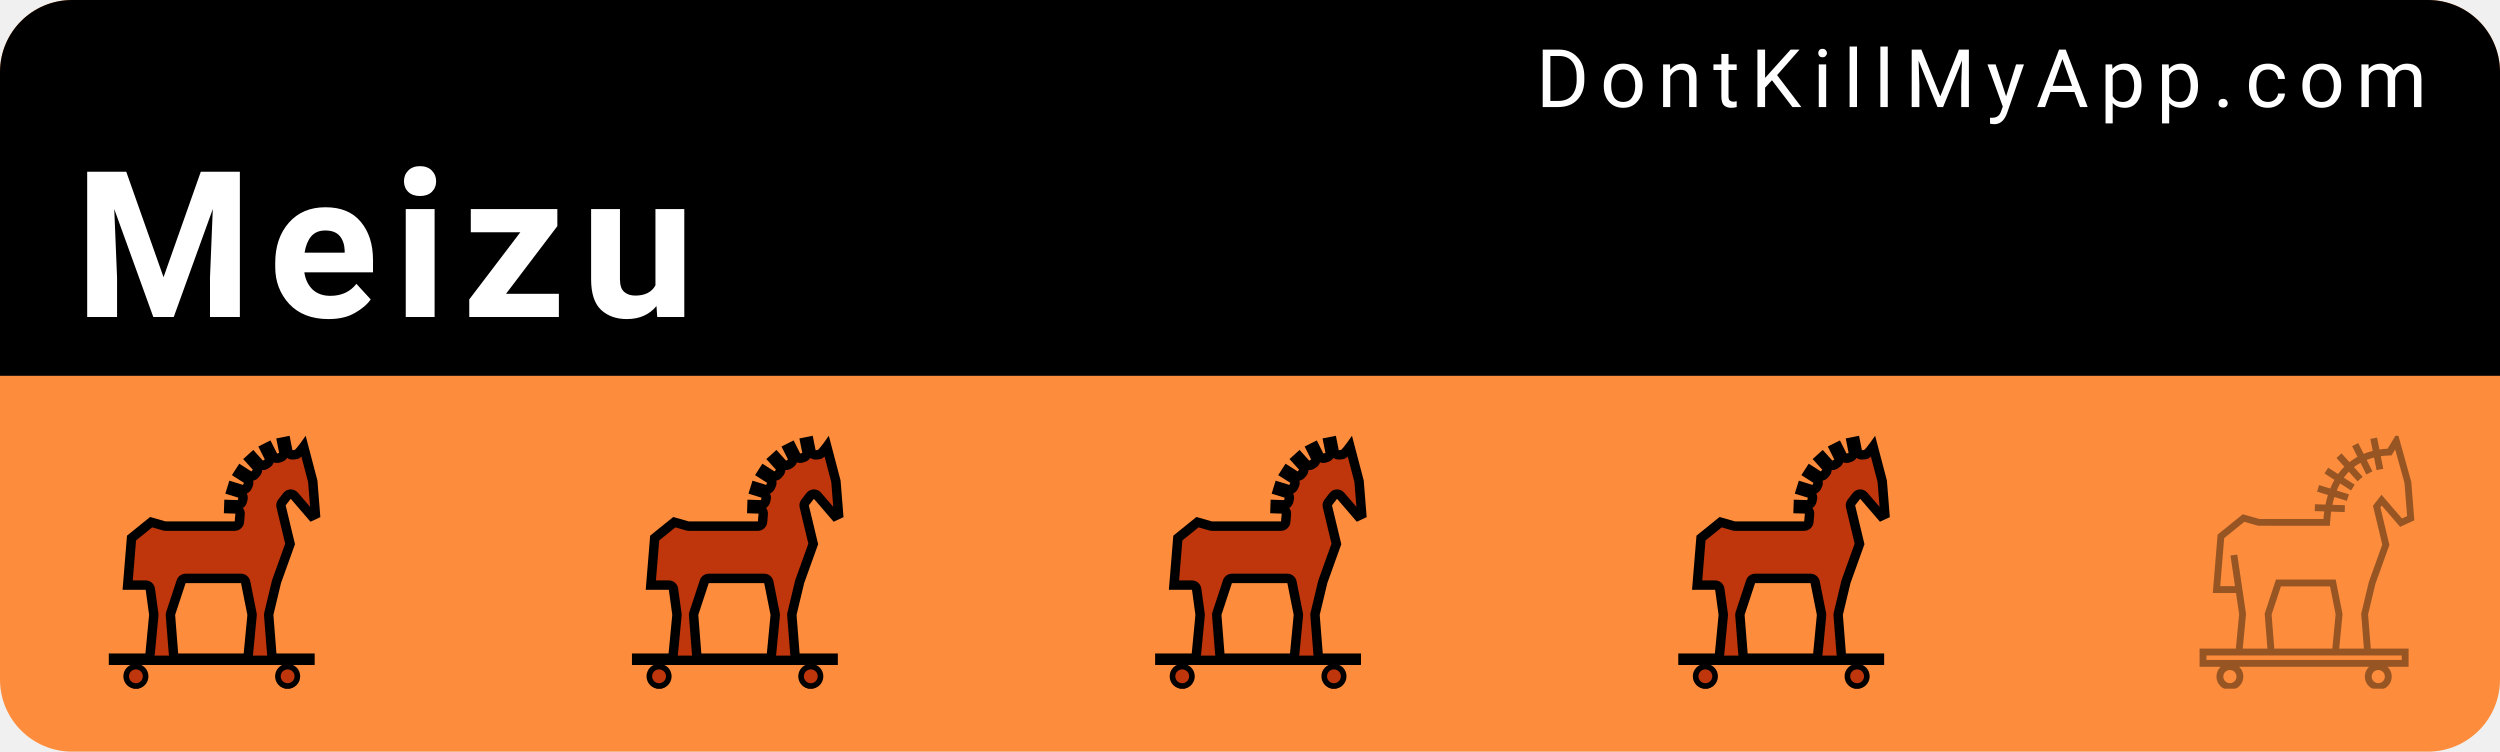
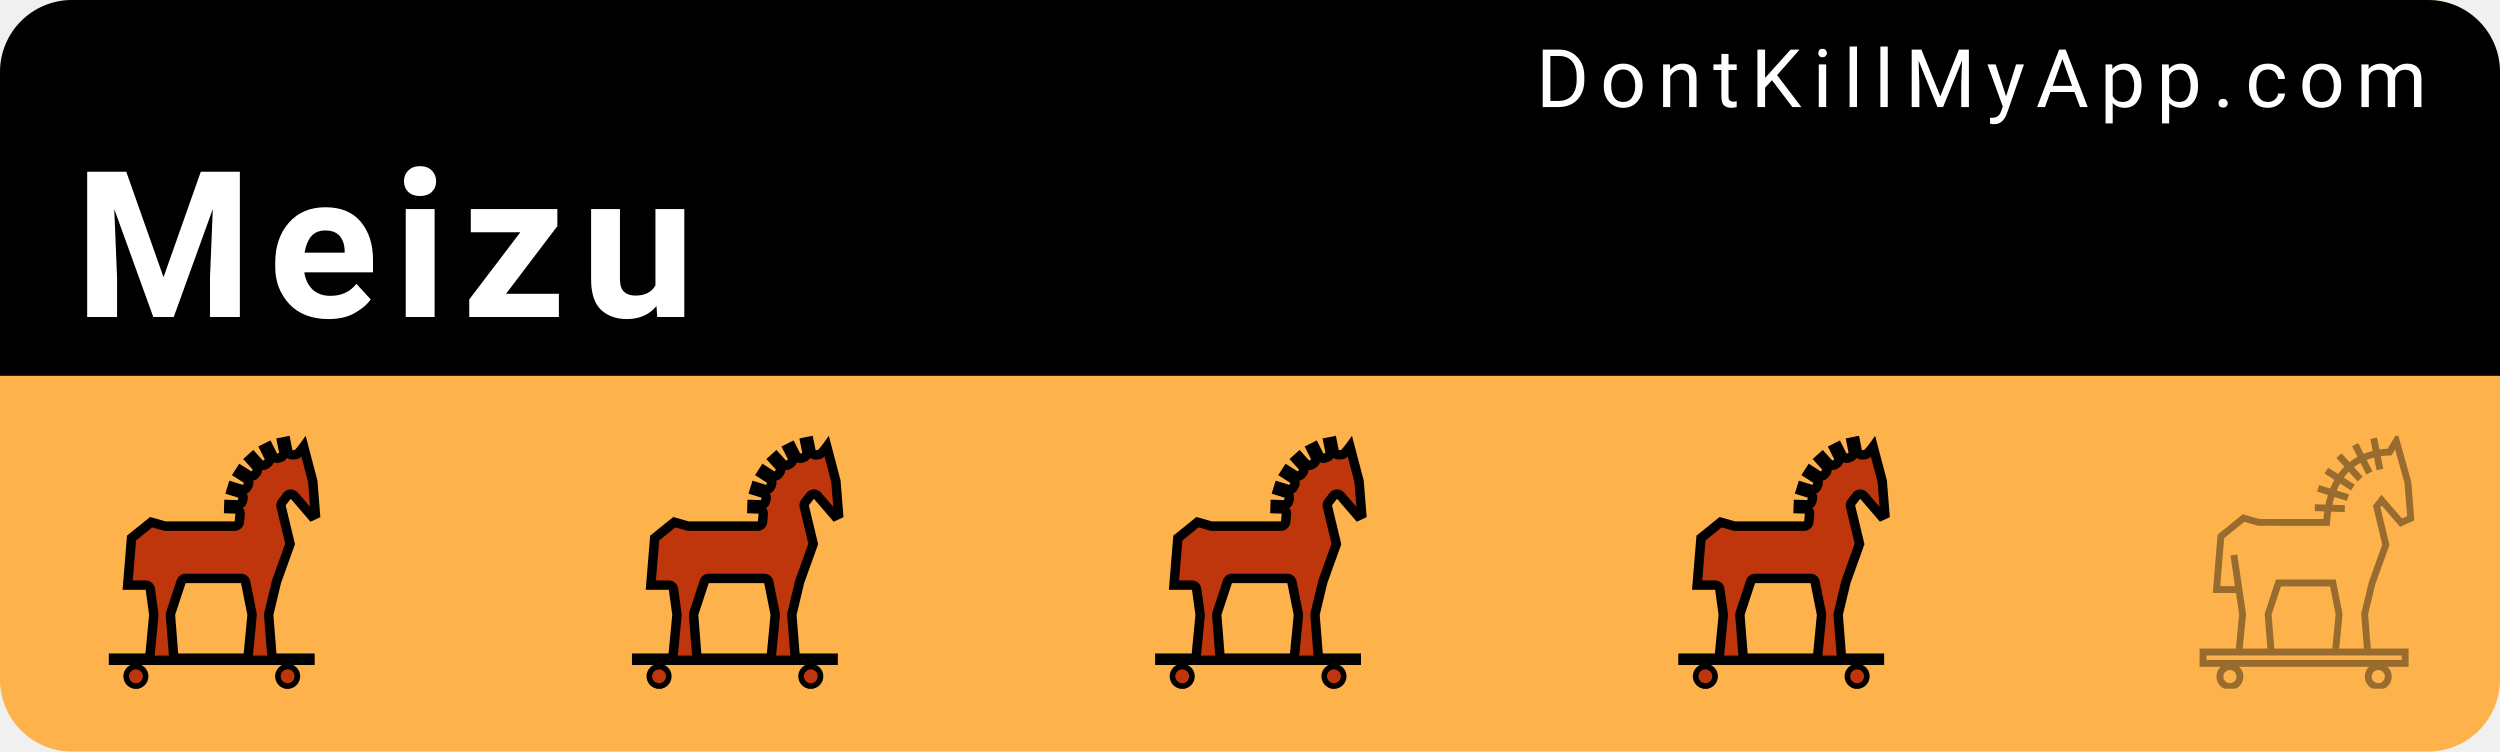
<svg xmlns="http://www.w3.org/2000/svg" width="153mm" height="46mm" viewBox="0 0 153 46" version="1.1" id="svg8">
  <defs id="defs2" />
  <g id="layer1" transform="translate(0,-251)">
-     <rect style="color:#000000;clip-rule:nonzero;display:inline;overflow:visible;visibility:visible;opacity:1;isolation:auto;mix-blend-mode:normal;color-interpolation:sRGB;color-interpolation-filters:linearRGB;solid-color:#000000;solid-opacity:1;fill:#fd8d3c;fill-opacity:1;fill-rule:nonzero;stroke:none;stroke-width:0.529;stroke-linecap:round;stroke-linejoin:miter;stroke-miterlimit:4;stroke-dasharray:none;stroke-dashoffset:0;stroke-opacity:1;color-rendering:auto;image-rendering:auto;shape-rendering:auto;text-rendering:auto;enable-background:accumulate" id="bkg" width="153" height="46" x="6.5503158e-15" y="251" rx="4.416" ry="4.416" />
+     <rect style="color:#000000;clip-rule:nonzero;display:inline;overflow:visible;visibility:visible;opacity:1;isolation:auto;mix-blend-mode:normal;color-interpolation:sRGB;color-interpolation-filters:linearRGB;solid-color:#000000;solid-opacity:1;fill:#feb24c;fill-opacity:1;fill-rule:nonzero;stroke:none;stroke-width:0.529;stroke-linecap:round;stroke-linejoin:miter;stroke-miterlimit:4;stroke-dasharray:none;stroke-dashoffset:0;stroke-opacity:1;color-rendering:auto;image-rendering:auto;shape-rendering:auto;text-rendering:auto;enable-background:accumulate" id="bkg" width="153" height="46" x="6.5503158e-15" y="251" rx="4.416" ry="4.416" />
    <path style="color:#000000;clip-rule:nonzero;display:inline;overflow:visible;visibility:visible;opacity:1;isolation:auto;mix-blend-mode:normal;color-interpolation:sRGB;color-interpolation-filters:linearRGB;solid-color:#000000;solid-opacity:1;fill:#000000;fill-opacity:1;fill-rule:nonzero;stroke:none;stroke-width:2;stroke-linecap:round;stroke-linejoin:miter;stroke-miterlimit:4;stroke-dasharray:none;stroke-dashoffset:0;stroke-opacity:1;color-rendering:auto;image-rendering:auto;shape-rendering:auto;text-rendering:auto;enable-background:accumulate" d="M 16.689,0 C 7.443,0 0,7.443 0,16.689 V 86.93 H 578.268 V 16.689 C 578.268,7.443 570.824,0 561.578,0 Z" id="bkgtop" transform="matrix(0.2645833,0,0,0.2645833,0,251)" />
    <text xml:space="preserve" style="font-style:normal;font-variant:normal;font-weight:300;font-stretch:normal;font-size:9.648px;line-height:0%;font-family:Roboto;-inkscape-font-specification:'Roboto Light';text-align:start;letter-spacing:0.685px;word-spacing:0px;writing-mode:lr-tb;text-anchor:start;fill:#ffffff;fill-opacity:1;stroke:none;stroke-width:0.201px;stroke-linecap:butt;stroke-linejoin:miter;stroke-opacity:1" x="94.007" y="257.55" id="link">
      <tspan id="tspan817" x="94.007" y="257.55" style="font-style:normal;font-variant:normal;font-weight:normal;font-stretch:normal;font-size:4.939px;font-family:Roboto;-inkscape-font-specification:Roboto;fill:#ffffff;stroke-width:0.201px">DontKillMyApp.com</tspan>
    </text>
    <text xml:space="preserve" style="font-style:normal;font-variant:normal;font-weight:bold;font-stretch:normal;font-size:12.7px;line-height:0%;font-family:Roboto;-inkscape-font-specification:'Roboto Bold';text-align:start;letter-spacing:0.902px;word-spacing:0px;writing-mode:lr-tb;text-anchor:start;fill:#ffffff;fill-opacity:1;stroke:none;stroke-width:0.265px;stroke-linecap:butt;stroke-linejoin:miter;stroke-opacity:1" x="4.538" y="270.402" id="vendor">
      <tspan id="tspan821" x="4.538" y="270.402" style="font-style:normal;font-variant:normal;font-weight:bold;font-stretch:normal;font-size:12.5px;font-family:Roboto;-inkscape-font-specification:'Roboto Bold';fill:#ffffff;stroke-width:0.265px">Meizu</tspan>
    </text>
    <g id="poo1" transform="matrix(0.01510025,0,0,0.01510025,5.393161,277.6693)">
      <svg version="1.1" x="0px" y="0px" viewBox="0 0 75.284 90" xml:space="preserve" id="svg14" width="1025" height="1025">
        <defs id="defs18" />
        <g id="g8" transform="translate(-12.358,-5)">
          <circle cx="75.88" cy="91.367" r="3.633" id="circle2" />
          <circle cx="22.104" cy="91.367" r="3.633" id="circle4" />
          <path d="M 70.933,68.74 73.642,57.429 78.616,43.583 75.297,29.754 77.107,27.43 84.123,35.584 87.642,33.96 86.598,20.908 82.413,5 c 0,0 -3.433,5.014 -3.983,5.058 -0.235,0.019 -0.476,0.041 -0.722,0.067 L 76.688,5 l -4.743,0.945 1.024,5.144 c -0.243,0.075 -0.487,0.155 -0.731,0.24 L 69.89,6.65 l -4.323,2.168 2.307,4.599 c -0.223,0.141 -0.444,0.287 -0.665,0.44 l -3.435,-3.814 -3.593,3.237 3.418,3.794 c -0.176,0.2 -0.351,0.402 -0.523,0.613 l -4.3,-2.751 -2.606,4.074 4.293,2.746 c -0.119,0.237 -0.234,0.483 -0.348,0.73 l -4.859,-1.507 -1.434,4.619 4.649,1.442 c -0.076,0.278 -0.144,0.567 -0.214,0.855 l -4.794,-0.156 -0.157,4.834 4.106,0.133 C 57.309,33.6 57.22,34.517 57.165,35.481 H 32.587 L 27.056,33.9 18.837,40.539 17.255,59.821 h 8.228 l 1.219,8.917 -1.315,13.722 H 12.358 v 4.115 H 85.623 V 82.46 H 72.017 Z M 37.046,82.462 35.962,68.74 39.693,57.429 h 19.724 l 2.255,11.311 -1.315,13.722 z" id="path6" />
        </g>
        <g transform="translate(-12.358,-5)" id="g821" style="fill:#bf360c;fill-opacity:1">
          <circle id="circle815" r="3.633" cy="91.367" cx="75.88" style="fill:#bf360c;fill-opacity:1" />
          <circle id="circle817" r="3.633" cy="91.367" cx="22.104" style="fill:#bf360c;fill-opacity:1" />
          <path style="fill:#bf360c;fill-opacity:1" id="path819" d="m 80.895,12.396 c -0.113,0.103 -0.209,0.199 -0.396,0.332 -0.277,0.196 -0.575,0.57 -1.801,0.668 -0.217,0.018 -0.43,0.037 -0.639,0.059 A 3.349,3.349 0 0 1 75.799,12.875 3.349,3.349 0 0 1 73.957,14.289 c -0.218,0.067 -0.424,0.134 -0.617,0.201 a 3.349,3.349 0 0 1 -2.287,-0.029 3.349,3.349 0 0 1 -1.391,1.787 c -0.185,0.117 -0.365,0.237 -0.547,0.363 a 3.349,3.349 0 0 1 -2.172,0.582 3.349,3.349 0 0 1 -0.83,2.094 c -0.165,0.188 -0.312,0.357 -0.441,0.516 a 3.349,3.349 0 0 1 -1.957,1.172 3.349,3.349 0 0 1 -0.26,2.283 c -0.088,0.176 -0.188,0.392 -0.299,0.633 a 3.349,3.349 0 0 1 -1.688,1.656 3.349,3.349 0 0 1 0.232,2.375 c -0.052,0.19 -0.113,0.451 -0.189,0.764 a 3.349,3.349 0 0 1 -1.422,2.008 3.349,3.349 0 0 1 0.648,2.395 c -0.099,0.856 -0.18,1.707 -0.23,2.584 a 3.349,3.349 0 0 1 -3.344,3.158 H 32.588 a 3.349,3.349 0 0 1 -0.92,-0.129 l -3.859,-1.104 -5.75,4.645 -1.168,14.229 h 4.592 a 3.349,3.349 0 0 1 3.318,2.896 l 1.219,8.918 a 3.349,3.349 0 0 1 0.016,0.773 L 28.721,82.781 a 3.349,3.349 0 0 1 -0.078,0.443 h 5.148 a 3.349,3.349 0 0 1 -0.082,-0.498 L 32.625,69.004 a 3.349,3.349 0 0 1 0.158,-1.312 l 3.73,-11.311 a 3.349,3.349 0 0 1 3.18,-2.301 h 19.725 a 3.349,3.349 0 0 1 3.285,2.695 l 2.254,11.311 a 3.349,3.349 0 0 1 0.049,0.975 l -1.314,13.723 a 3.349,3.349 0 0 1 -0.076,0.441 h 5.146 a 3.349,3.349 0 0 1 -0.082,-0.5 L 67.596,69.004 a 3.349,3.349 0 0 1 0.08,-1.043 l 2.709,-11.311 a 3.349,3.349 0 0 1 0.105,-0.354 L 75.125,43.391 72.041,30.535 a 3.349,3.349 0 0 1 0.613,-2.84 l 1.811,-2.324 a 3.349,3.349 0 0 1 5.182,-0.125 l 4.342,5.047 -0.705,-8.82 z" />
        </g>
        <circle style="color:#000000;clip-rule:nonzero;display:inline;overflow:visible;visibility:visible;opacity:1;isolation:auto;mix-blend-mode:normal;color-interpolation:sRGB;color-interpolation-filters:linearRGB;solid-color:#000000;solid-opacity:1;fill:#bf360c;fill-opacity:1;fill-rule:nonzero;stroke:#000000;stroke-width:2;stroke-linecap:round;stroke-linejoin:miter;stroke-miterlimit:4;stroke-dasharray:none;stroke-dashoffset:0;stroke-opacity:1;color-rendering:auto;image-rendering:auto;shape-rendering:auto;text-rendering:auto;enable-background:accumulate" id="path2590" cx="9.644" cy="85.599" r="3.464" />
        <circle r="3.464" cy="85.599" cx="63.644" id="circle2592" style="color:#000000;clip-rule:nonzero;display:inline;overflow:visible;visibility:visible;opacity:1;isolation:auto;mix-blend-mode:normal;color-interpolation:sRGB;color-interpolation-filters:linearRGB;solid-color:#000000;solid-opacity:1;fill:#bf360c;fill-opacity:1;fill-rule:nonzero;stroke:#000000;stroke-width:2;stroke-linecap:round;stroke-linejoin:miter;stroke-miterlimit:4;stroke-dasharray:none;stroke-dashoffset:0;stroke-opacity:1;color-rendering:auto;image-rendering:auto;shape-rendering:auto;text-rendering:auto;enable-background:accumulate" />
      </svg>
    </g>
    <g transform="matrix(0.01510025,0,0,0.01510025,37.41043,277.6693)" id="poo2">
      <svg version="1.1" x="0px" y="0px" viewBox="0 0 75.284 90" xml:space="preserve" id="svg14" width="1025" height="1025">
        <defs id="defs18" />
        <g id="g8" transform="translate(-12.358,-5)">
          <circle cx="75.88" cy="91.367" r="3.633" id="circle2" />
          <circle cx="22.104" cy="91.367" r="3.633" id="circle4" />
          <path d="M 70.933,68.74 73.642,57.429 78.616,43.583 75.297,29.754 77.107,27.43 84.123,35.584 87.642,33.96 86.598,20.908 82.413,5 c 0,0 -3.433,5.014 -3.983,5.058 -0.235,0.019 -0.476,0.041 -0.722,0.067 L 76.688,5 l -4.743,0.945 1.024,5.144 c -0.243,0.075 -0.487,0.155 -0.731,0.24 L 69.89,6.65 l -4.323,2.168 2.307,4.599 c -0.223,0.141 -0.444,0.287 -0.665,0.44 l -3.435,-3.814 -3.593,3.237 3.418,3.794 c -0.176,0.2 -0.351,0.402 -0.523,0.613 l -4.3,-2.751 -2.606,4.074 4.293,2.746 c -0.119,0.237 -0.234,0.483 -0.348,0.73 l -4.859,-1.507 -1.434,4.619 4.649,1.442 c -0.076,0.278 -0.144,0.567 -0.214,0.855 l -4.794,-0.156 -0.157,4.834 4.106,0.133 C 57.309,33.6 57.22,34.517 57.165,35.481 H 32.587 L 27.056,33.9 18.837,40.539 17.255,59.821 h 8.228 l 1.219,8.917 -1.315,13.722 H 12.358 v 4.115 H 85.623 V 82.46 H 72.017 Z M 37.046,82.462 35.962,68.74 39.693,57.429 h 19.724 l 2.255,11.311 -1.315,13.722 z" id="path6" />
        </g>
        <g transform="translate(-12.358,-5)" id="g821" style="fill:#bf360c;fill-opacity:1">
          <circle id="circle815" r="3.633" cy="91.367" cx="75.88" style="fill:#bf360c;fill-opacity:1" />
          <circle id="circle817" r="3.633" cy="91.367" cx="22.104" style="fill:#bf360c;fill-opacity:1" />
          <path style="fill:#bf360c;fill-opacity:1" id="path819" d="m 80.895,12.396 c -0.113,0.103 -0.209,0.199 -0.396,0.332 -0.277,0.196 -0.575,0.57 -1.801,0.668 -0.217,0.018 -0.43,0.037 -0.639,0.059 A 3.349,3.349 0 0 1 75.799,12.875 3.349,3.349 0 0 1 73.957,14.289 c -0.218,0.067 -0.424,0.134 -0.617,0.201 a 3.349,3.349 0 0 1 -2.287,-0.029 3.349,3.349 0 0 1 -1.391,1.787 c -0.185,0.117 -0.365,0.237 -0.547,0.363 a 3.349,3.349 0 0 1 -2.172,0.582 3.349,3.349 0 0 1 -0.83,2.094 c -0.165,0.188 -0.312,0.357 -0.441,0.516 a 3.349,3.349 0 0 1 -1.957,1.172 3.349,3.349 0 0 1 -0.26,2.283 c -0.088,0.176 -0.188,0.392 -0.299,0.633 a 3.349,3.349 0 0 1 -1.688,1.656 3.349,3.349 0 0 1 0.232,2.375 c -0.052,0.19 -0.113,0.451 -0.189,0.764 a 3.349,3.349 0 0 1 -1.422,2.008 3.349,3.349 0 0 1 0.648,2.395 c -0.099,0.856 -0.18,1.707 -0.23,2.584 a 3.349,3.349 0 0 1 -3.344,3.158 H 32.588 a 3.349,3.349 0 0 1 -0.92,-0.129 l -3.859,-1.104 -5.75,4.645 -1.168,14.229 h 4.592 a 3.349,3.349 0 0 1 3.318,2.896 l 1.219,8.918 a 3.349,3.349 0 0 1 0.016,0.773 L 28.721,82.781 a 3.349,3.349 0 0 1 -0.078,0.443 h 5.148 a 3.349,3.349 0 0 1 -0.082,-0.498 L 32.625,69.004 a 3.349,3.349 0 0 1 0.158,-1.312 l 3.73,-11.311 a 3.349,3.349 0 0 1 3.18,-2.301 h 19.725 a 3.349,3.349 0 0 1 3.285,2.695 l 2.254,11.311 a 3.349,3.349 0 0 1 0.049,0.975 l -1.314,13.723 a 3.349,3.349 0 0 1 -0.076,0.441 h 5.146 a 3.349,3.349 0 0 1 -0.082,-0.5 L 67.596,69.004 a 3.349,3.349 0 0 1 0.08,-1.043 l 2.709,-11.311 a 3.349,3.349 0 0 1 0.105,-0.354 L 75.125,43.391 72.041,30.535 a 3.349,3.349 0 0 1 0.613,-2.84 l 1.811,-2.324 a 3.349,3.349 0 0 1 5.182,-0.125 l 4.342,5.047 -0.705,-8.82 z" />
        </g>
        <circle style="color:#000000;clip-rule:nonzero;display:inline;overflow:visible;visibility:visible;opacity:1;isolation:auto;mix-blend-mode:normal;color-interpolation:sRGB;color-interpolation-filters:linearRGB;solid-color:#000000;solid-opacity:1;fill:#bf360c;fill-opacity:1;fill-rule:nonzero;stroke:#000000;stroke-width:2;stroke-linecap:round;stroke-linejoin:miter;stroke-miterlimit:4;stroke-dasharray:none;stroke-dashoffset:0;stroke-opacity:1;color-rendering:auto;image-rendering:auto;shape-rendering:auto;text-rendering:auto;enable-background:accumulate" id="path2590" cx="9.644" cy="85.599" r="3.464" />
        <circle r="3.464" cy="85.599" cx="63.644" id="circle2592" style="color:#000000;clip-rule:nonzero;display:inline;overflow:visible;visibility:visible;opacity:1;isolation:auto;mix-blend-mode:normal;color-interpolation:sRGB;color-interpolation-filters:linearRGB;solid-color:#000000;solid-opacity:1;fill:#bf360c;fill-opacity:1;fill-rule:nonzero;stroke:#000000;stroke-width:2;stroke-linecap:round;stroke-linejoin:miter;stroke-miterlimit:4;stroke-dasharray:none;stroke-dashoffset:0;stroke-opacity:1;color-rendering:auto;image-rendering:auto;shape-rendering:auto;text-rendering:auto;enable-background:accumulate" />
      </svg>
    </g>
    <g id="poo3" transform="matrix(0.01510025,0,0,0.01510025,69.4277,277.6693)">
      <svg version="1.1" x="0px" y="0px" viewBox="0 0 75.284 90" xml:space="preserve" id="svg14" width="1025" height="1025">
        <defs id="defs18" />
        <g id="g8" transform="translate(-12.358,-5)">
          <circle cx="75.88" cy="91.367" r="3.633" id="circle2" />
          <circle cx="22.104" cy="91.367" r="3.633" id="circle4" />
          <path d="M 70.933,68.74 73.642,57.429 78.616,43.583 75.297,29.754 77.107,27.43 84.123,35.584 87.642,33.96 86.598,20.908 82.413,5 c 0,0 -3.433,5.014 -3.983,5.058 -0.235,0.019 -0.476,0.041 -0.722,0.067 L 76.688,5 l -4.743,0.945 1.024,5.144 c -0.243,0.075 -0.487,0.155 -0.731,0.24 L 69.89,6.65 l -4.323,2.168 2.307,4.599 c -0.223,0.141 -0.444,0.287 -0.665,0.44 l -3.435,-3.814 -3.593,3.237 3.418,3.794 c -0.176,0.2 -0.351,0.402 -0.523,0.613 l -4.3,-2.751 -2.606,4.074 4.293,2.746 c -0.119,0.237 -0.234,0.483 -0.348,0.73 l -4.859,-1.507 -1.434,4.619 4.649,1.442 c -0.076,0.278 -0.144,0.567 -0.214,0.855 l -4.794,-0.156 -0.157,4.834 4.106,0.133 C 57.309,33.6 57.22,34.517 57.165,35.481 H 32.587 L 27.056,33.9 18.837,40.539 17.255,59.821 h 8.228 l 1.219,8.917 -1.315,13.722 H 12.358 v 4.115 H 85.623 V 82.46 H 72.017 Z M 37.046,82.462 35.962,68.74 39.693,57.429 h 19.724 l 2.255,11.311 -1.315,13.722 z" id="path6" />
        </g>
        <g transform="translate(-12.358,-5)" id="g821" style="fill:#bf360c;fill-opacity:1">
          <circle id="circle815" r="3.633" cy="91.367" cx="75.88" style="fill:#bf360c;fill-opacity:1" />
          <circle id="circle817" r="3.633" cy="91.367" cx="22.104" style="fill:#bf360c;fill-opacity:1" />
          <path style="fill:#bf360c;fill-opacity:1" id="path819" d="m 80.895,12.396 c -0.113,0.103 -0.209,0.199 -0.396,0.332 -0.277,0.196 -0.575,0.57 -1.801,0.668 -0.217,0.018 -0.43,0.037 -0.639,0.059 A 3.349,3.349 0 0 1 75.799,12.875 3.349,3.349 0 0 1 73.957,14.289 c -0.218,0.067 -0.424,0.134 -0.617,0.201 a 3.349,3.349 0 0 1 -2.287,-0.029 3.349,3.349 0 0 1 -1.391,1.787 c -0.185,0.117 -0.365,0.237 -0.547,0.363 a 3.349,3.349 0 0 1 -2.172,0.582 3.349,3.349 0 0 1 -0.83,2.094 c -0.165,0.188 -0.312,0.357 -0.441,0.516 a 3.349,3.349 0 0 1 -1.957,1.172 3.349,3.349 0 0 1 -0.26,2.283 c -0.088,0.176 -0.188,0.392 -0.299,0.633 a 3.349,3.349 0 0 1 -1.688,1.656 3.349,3.349 0 0 1 0.232,2.375 c -0.052,0.19 -0.113,0.451 -0.189,0.764 a 3.349,3.349 0 0 1 -1.422,2.008 3.349,3.349 0 0 1 0.648,2.395 c -0.099,0.856 -0.18,1.707 -0.23,2.584 a 3.349,3.349 0 0 1 -3.344,3.158 H 32.588 a 3.349,3.349 0 0 1 -0.92,-0.129 l -3.859,-1.104 -5.75,4.645 -1.168,14.229 h 4.592 a 3.349,3.349 0 0 1 3.318,2.896 l 1.219,8.918 a 3.349,3.349 0 0 1 0.016,0.773 L 28.721,82.781 a 3.349,3.349 0 0 1 -0.078,0.443 h 5.148 a 3.349,3.349 0 0 1 -0.082,-0.498 L 32.625,69.004 a 3.349,3.349 0 0 1 0.158,-1.312 l 3.73,-11.311 a 3.349,3.349 0 0 1 3.18,-2.301 h 19.725 a 3.349,3.349 0 0 1 3.285,2.695 l 2.254,11.311 a 3.349,3.349 0 0 1 0.049,0.975 l -1.314,13.723 a 3.349,3.349 0 0 1 -0.076,0.441 h 5.146 a 3.349,3.349 0 0 1 -0.082,-0.5 L 67.596,69.004 a 3.349,3.349 0 0 1 0.08,-1.043 l 2.709,-11.311 a 3.349,3.349 0 0 1 0.105,-0.354 L 75.125,43.391 72.041,30.535 a 3.349,3.349 0 0 1 0.613,-2.84 l 1.811,-2.324 a 3.349,3.349 0 0 1 5.182,-0.125 l 4.342,5.047 -0.705,-8.82 z" />
        </g>
        <circle style="color:#000000;clip-rule:nonzero;display:inline;overflow:visible;visibility:visible;opacity:1;isolation:auto;mix-blend-mode:normal;color-interpolation:sRGB;color-interpolation-filters:linearRGB;solid-color:#000000;solid-opacity:1;fill:#bf360c;fill-opacity:1;fill-rule:nonzero;stroke:#000000;stroke-width:2;stroke-linecap:round;stroke-linejoin:miter;stroke-miterlimit:4;stroke-dasharray:none;stroke-dashoffset:0;stroke-opacity:1;color-rendering:auto;image-rendering:auto;shape-rendering:auto;text-rendering:auto;enable-background:accumulate" id="path2590" cx="9.644" cy="85.599" r="3.464" />
        <circle r="3.464" cy="85.599" cx="63.644" id="circle2592" style="color:#000000;clip-rule:nonzero;display:inline;overflow:visible;visibility:visible;opacity:1;isolation:auto;mix-blend-mode:normal;color-interpolation:sRGB;color-interpolation-filters:linearRGB;solid-color:#000000;solid-opacity:1;fill:#bf360c;fill-opacity:1;fill-rule:nonzero;stroke:#000000;stroke-width:2;stroke-linecap:round;stroke-linejoin:miter;stroke-miterlimit:4;stroke-dasharray:none;stroke-dashoffset:0;stroke-opacity:1;color-rendering:auto;image-rendering:auto;shape-rendering:auto;text-rendering:auto;enable-background:accumulate" />
      </svg>
    </g>
    <g transform="matrix(0.01510025,0,0,0.01510025,101.445,277.6693)" id="poo4">
      <svg version="1.1" x="0px" y="0px" viewBox="0 0 75.284 90" xml:space="preserve" id="svg14" width="1025" height="1025">
        <defs id="defs18" />
        <g id="g8" transform="translate(-12.358,-5)">
          <circle cx="75.88" cy="91.367" r="3.633" id="circle2" />
          <circle cx="22.104" cy="91.367" r="3.633" id="circle4" />
          <path d="M 70.933,68.74 73.642,57.429 78.616,43.583 75.297,29.754 77.107,27.43 84.123,35.584 87.642,33.96 86.598,20.908 82.413,5 c 0,0 -3.433,5.014 -3.983,5.058 -0.235,0.019 -0.476,0.041 -0.722,0.067 L 76.688,5 l -4.743,0.945 1.024,5.144 c -0.243,0.075 -0.487,0.155 -0.731,0.24 L 69.89,6.65 l -4.323,2.168 2.307,4.599 c -0.223,0.141 -0.444,0.287 -0.665,0.44 l -3.435,-3.814 -3.593,3.237 3.418,3.794 c -0.176,0.2 -0.351,0.402 -0.523,0.613 l -4.3,-2.751 -2.606,4.074 4.293,2.746 c -0.119,0.237 -0.234,0.483 -0.348,0.73 l -4.859,-1.507 -1.434,4.619 4.649,1.442 c -0.076,0.278 -0.144,0.567 -0.214,0.855 l -4.794,-0.156 -0.157,4.834 4.106,0.133 C 57.309,33.6 57.22,34.517 57.165,35.481 H 32.587 L 27.056,33.9 18.837,40.539 17.255,59.821 h 8.228 l 1.219,8.917 -1.315,13.722 H 12.358 v 4.115 H 85.623 V 82.46 H 72.017 Z M 37.046,82.462 35.962,68.74 39.693,57.429 h 19.724 l 2.255,11.311 -1.315,13.722 z" id="path6" />
        </g>
        <g transform="translate(-12.358,-5)" id="g821" style="fill:#bf360c;fill-opacity:1">
          <circle id="circle815" r="3.633" cy="91.367" cx="75.88" style="fill:#bf360c;fill-opacity:1" />
          <circle id="circle817" r="3.633" cy="91.367" cx="22.104" style="fill:#bf360c;fill-opacity:1" />
          <path style="fill:#bf360c;fill-opacity:1" id="path819" d="m 80.895,12.396 c -0.113,0.103 -0.209,0.199 -0.396,0.332 -0.277,0.196 -0.575,0.57 -1.801,0.668 -0.217,0.018 -0.43,0.037 -0.639,0.059 A 3.349,3.349 0 0 1 75.799,12.875 3.349,3.349 0 0 1 73.957,14.289 c -0.218,0.067 -0.424,0.134 -0.617,0.201 a 3.349,3.349 0 0 1 -2.287,-0.029 3.349,3.349 0 0 1 -1.391,1.787 c -0.185,0.117 -0.365,0.237 -0.547,0.363 a 3.349,3.349 0 0 1 -2.172,0.582 3.349,3.349 0 0 1 -0.83,2.094 c -0.165,0.188 -0.312,0.357 -0.441,0.516 a 3.349,3.349 0 0 1 -1.957,1.172 3.349,3.349 0 0 1 -0.26,2.283 c -0.088,0.176 -0.188,0.392 -0.299,0.633 a 3.349,3.349 0 0 1 -1.688,1.656 3.349,3.349 0 0 1 0.232,2.375 c -0.052,0.19 -0.113,0.451 -0.189,0.764 a 3.349,3.349 0 0 1 -1.422,2.008 3.349,3.349 0 0 1 0.648,2.395 c -0.099,0.856 -0.18,1.707 -0.23,2.584 a 3.349,3.349 0 0 1 -3.344,3.158 H 32.588 a 3.349,3.349 0 0 1 -0.92,-0.129 l -3.859,-1.104 -5.75,4.645 -1.168,14.229 h 4.592 a 3.349,3.349 0 0 1 3.318,2.896 l 1.219,8.918 a 3.349,3.349 0 0 1 0.016,0.773 L 28.721,82.781 a 3.349,3.349 0 0 1 -0.078,0.443 h 5.148 a 3.349,3.349 0 0 1 -0.082,-0.498 L 32.625,69.004 a 3.349,3.349 0 0 1 0.158,-1.312 l 3.73,-11.311 a 3.349,3.349 0 0 1 3.18,-2.301 h 19.725 a 3.349,3.349 0 0 1 3.285,2.695 l 2.254,11.311 a 3.349,3.349 0 0 1 0.049,0.975 l -1.314,13.723 a 3.349,3.349 0 0 1 -0.076,0.441 h 5.146 a 3.349,3.349 0 0 1 -0.082,-0.5 L 67.596,69.004 a 3.349,3.349 0 0 1 0.08,-1.043 l 2.709,-11.311 a 3.349,3.349 0 0 1 0.105,-0.354 L 75.125,43.391 72.041,30.535 a 3.349,3.349 0 0 1 0.613,-2.84 l 1.811,-2.324 a 3.349,3.349 0 0 1 5.182,-0.125 l 4.342,5.047 -0.705,-8.82 z" />
        </g>
        <circle style="color:#000000;clip-rule:nonzero;display:inline;overflow:visible;visibility:visible;opacity:1;isolation:auto;mix-blend-mode:normal;color-interpolation:sRGB;color-interpolation-filters:linearRGB;solid-color:#000000;solid-opacity:1;fill:#bf360c;fill-opacity:1;fill-rule:nonzero;stroke:#000000;stroke-width:2;stroke-linecap:round;stroke-linejoin:miter;stroke-miterlimit:4;stroke-dasharray:none;stroke-dashoffset:0;stroke-opacity:1;color-rendering:auto;image-rendering:auto;shape-rendering:auto;text-rendering:auto;enable-background:accumulate" id="path2590" cx="9.644" cy="85.599" r="3.464" />
        <circle r="3.464" cy="85.599" cx="63.644" id="circle2592" style="color:#000000;clip-rule:nonzero;display:inline;overflow:visible;visibility:visible;opacity:1;isolation:auto;mix-blend-mode:normal;color-interpolation:sRGB;color-interpolation-filters:linearRGB;solid-color:#000000;solid-opacity:1;fill:#bf360c;fill-opacity:1;fill-rule:nonzero;stroke:#000000;stroke-width:2;stroke-linecap:round;stroke-linejoin:miter;stroke-miterlimit:4;stroke-dasharray:none;stroke-dashoffset:0;stroke-opacity:1;color-rendering:auto;image-rendering:auto;shape-rendering:auto;text-rendering:auto;enable-background:accumulate" />
      </svg>
    </g>
    <g transform="matrix(0.01510025,0,0,0.01510025,133.445,277.6693)" id="poo5">
      <svg version="1.1" x="0px" y="0px" viewBox="0 0 77.221 92.142" xml:space="preserve" id="svg8" width="1025" height="1025">
        <defs id="defs12" />
        <path d="m 6.144,87.741 c 0,2.427 1.975,4.401 4.403,4.401 2.426,0 4.4,-1.975 4.4,-4.401 0,-1.833 -1.127,-3.405 -2.723,-4.066 h 50.704 c -1.597,0.661 -2.724,2.233 -2.724,4.066 0,2.427 1.975,4.401 4.402,4.401 2.427,0 4.401,-1.975 4.401,-4.401 0,-1.833 -1.127,-3.405 -2.724,-4.066 h 8.868 V 78.038 H 61.417 L 60.391,65.052 63.063,53.876 68.139,39.747 64.834,25.978 65.869,24.649 72.694,32.58 77.221,30.492 76.13,16.85 71.43,0 68.303,5.185 c -1.057,0.039 -2.307,0.148 -3.67,0.386 L 63.77,1.246 62.299,1.539 63.162,5.875 c -1.321,0.31 -2.713,0.751 -4.118,1.366 l -1.962,-3.912 -1.341,0.673 1.95,3.887 c -1.234,0.644 -2.459,1.436 -3.636,2.406 l -2.868,-3.184 -1.114,1.004 2.859,3.174 c -1.001,0.956 -1.949,2.066 -2.825,3.336 l -3.601,-2.304 -0.809,1.264 3.598,2.302 c -0.706,1.182 -1.348,2.492 -1.91,3.944 l -4.012,-1.245 -0.444,1.433 3.952,1.226 c -0.44,1.333 -0.815,2.775 -1.114,4.335 l -3.752,-0.122 -0.049,1.499 3.54,0.115 c -0.182,1.184 -0.325,2.425 -0.418,3.739 H 21.19 L 15.357,29.144 6.542,36.264 4.859,56.78 h 8.34 l 1.214,8.233 -1.248,13.026 H 0 v 5.637 h 8.868 c -1.597,0.661 -2.724,2.233 -2.724,4.065 z m 7.303,0 c 0,1.6 -1.301,2.901 -2.9,2.901 -1.601,0 -2.903,-1.302 -2.903,-2.901 0,-1.6 1.302,-2.902 2.903,-2.902 1.599,0.001 2.9,1.302 2.9,2.902 z m 54.061,0 c 0,1.6 -1.302,2.901 -2.901,2.901 -1.601,0 -2.902,-1.302 -2.902,-2.901 0,-1.6 1.302,-2.902 2.902,-2.902 1.599,0.001 2.901,1.302 2.901,2.902 z m -54.7,-43.896 -1.484,0.219 1.654,11.216 H 6.487 l 1.498,-18.253 7.709,-6.227 5.186,1.482 25.619,0.029 0.041,-0.707 c 0.092,-1.596 0.259,-3.081 0.478,-4.483 l 4.872,0.158 0.049,-1.499 -4.661,-0.151 c 0.278,-1.415 0.618,-2.73 1.015,-3.946 l 4.556,1.413 0.444,-1.433 -4.498,-1.395 c 0.51,-1.32 1.09,-2.514 1.727,-3.596 l 4.01,2.565 0.809,-1.264 -4.018,-2.571 c 0.795,-1.159 1.662,-2.163 2.574,-3.043 l 3.196,3.548 1.114,-1.004 -3.193,-3.544 c 1.068,-0.877 2.185,-1.598 3.321,-2.188 l 2.133,4.254 1.341,-0.673 -2.118,-4.224 C 60.95,7.989 62.216,7.597 63.449,7.315 l 0.92,4.621 1.471,-0.293 -0.919,-4.619 C 66.28,6.799 67.577,6.697 68.749,6.673 l 0.413,-0.009 1.759,-2.916 3.72,13.293 1.001,12.526 -2.548,1.176 -7.282,-8.462 -2.604,3.344 3.369,14.035 -4.948,13.787 -2.75,11.486 1.035,13.104 H 49.828 L 51.082,64.954 48.673,52.872 H 27.686 l -3.968,12.029 1.038,13.136 H 14.672 L 15.924,64.973 Z M 26.261,78.039 25.238,65.085 28.772,54.374 h 18.671 l 2.125,10.659 -1.247,13.006 z M 1.5,79.539 h 72.152 v 2.637 H 1.5 Z" id="path2" style="stroke:#000000;stroke-opacity:1;opacity:0.4" />
      </svg>
    </g>
  </g>
</svg>
